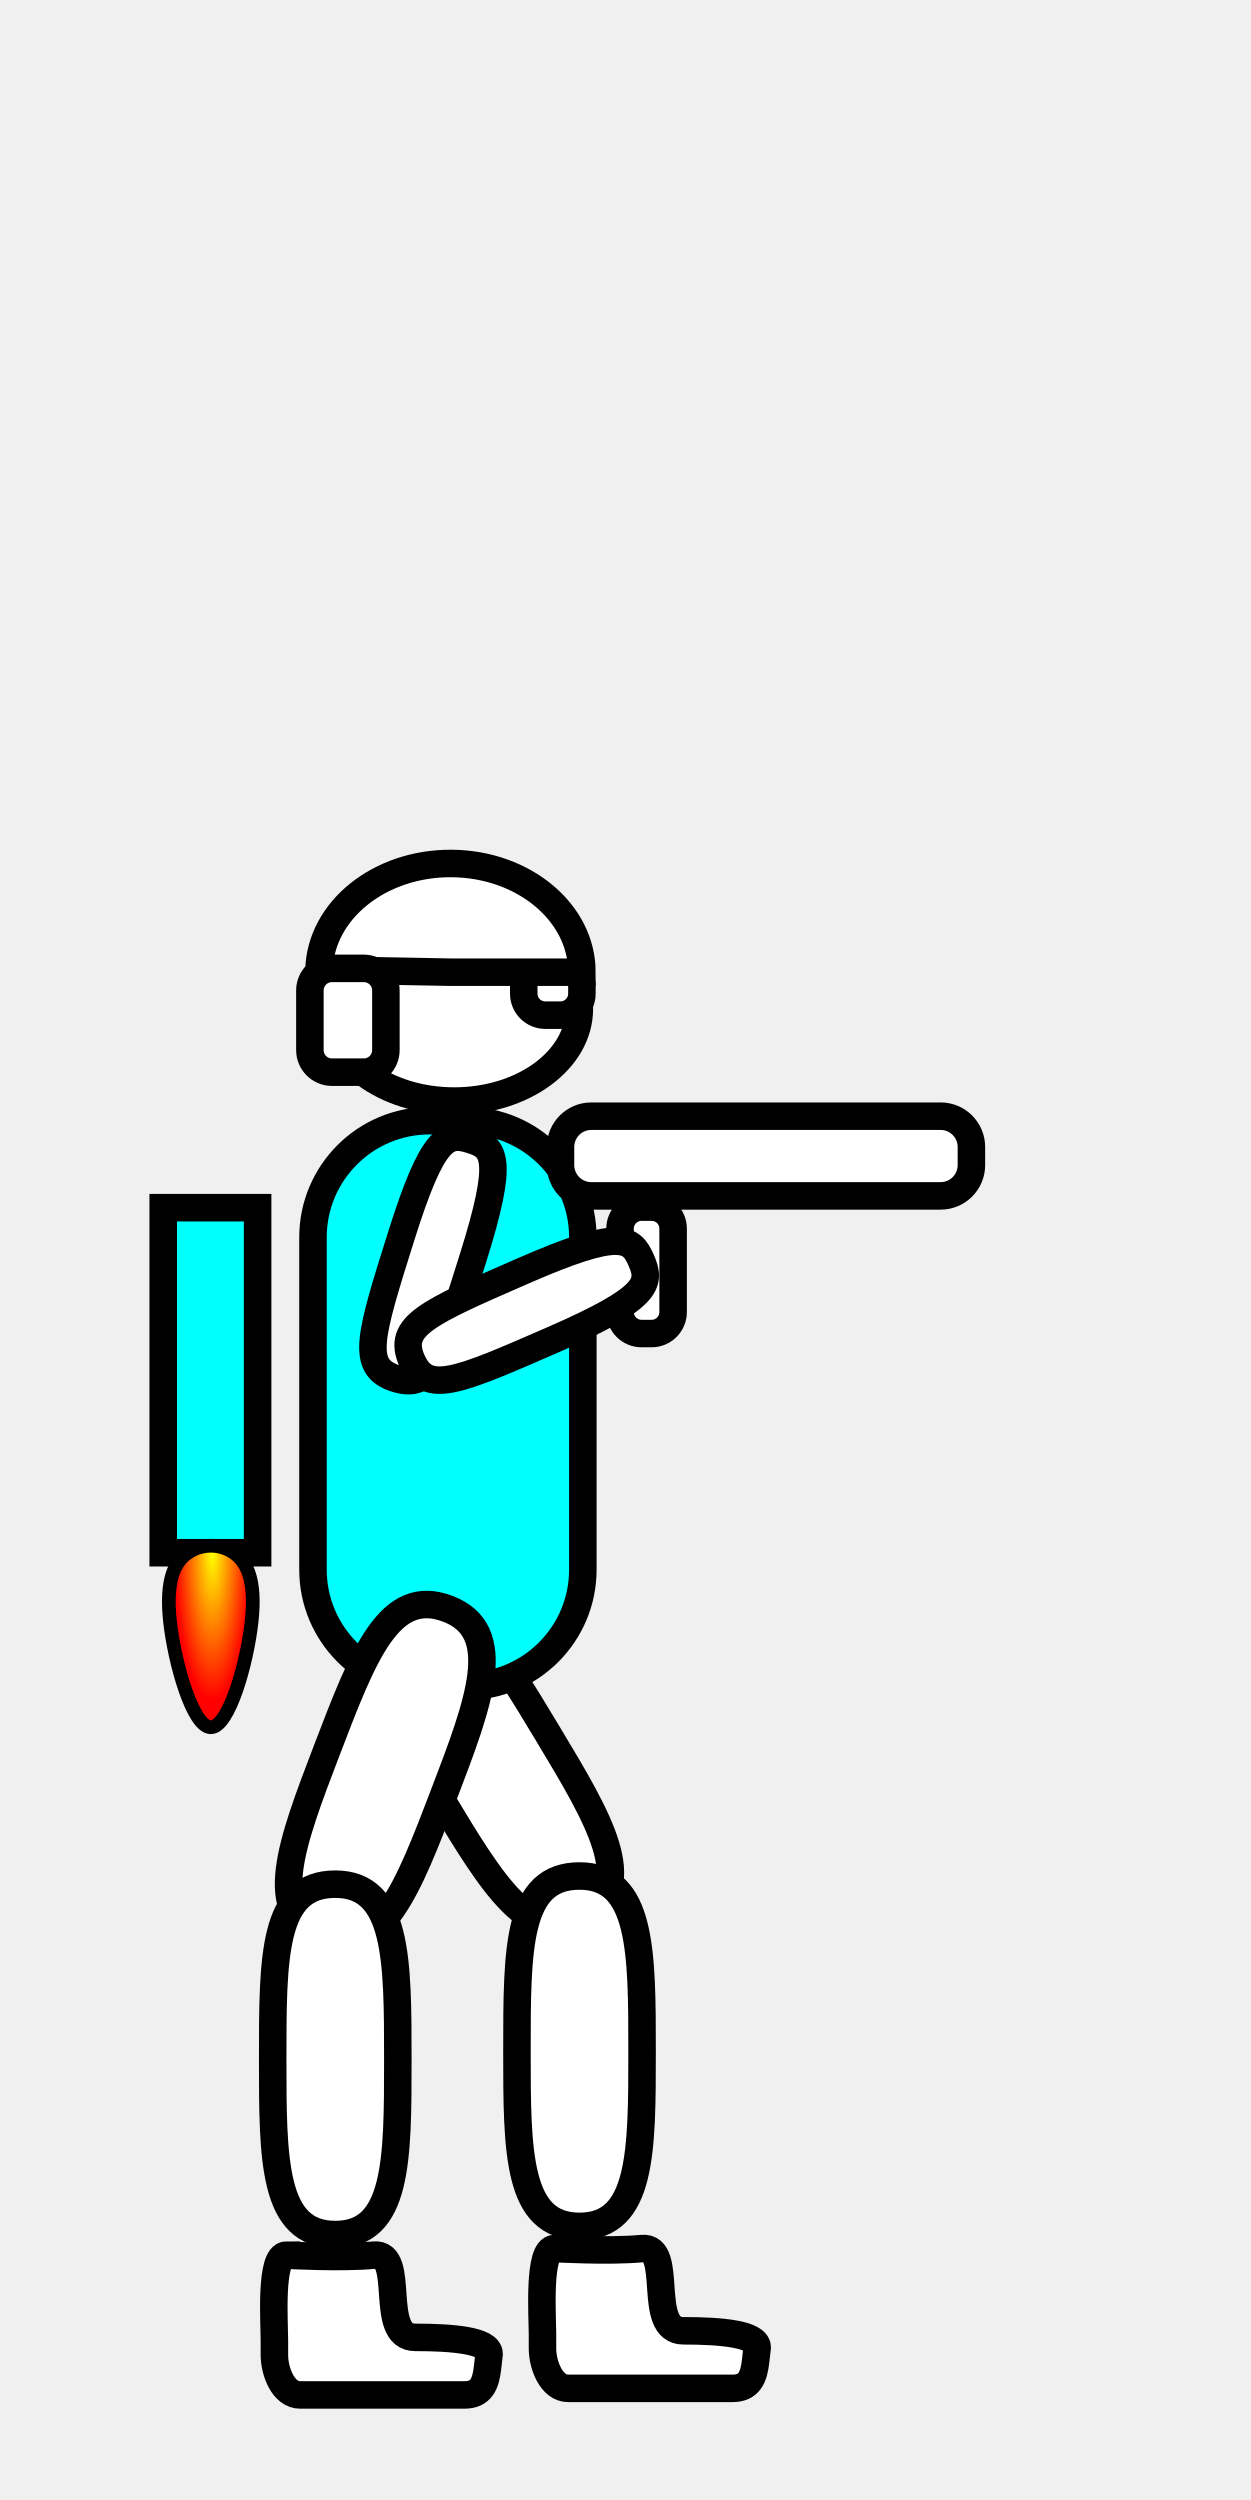
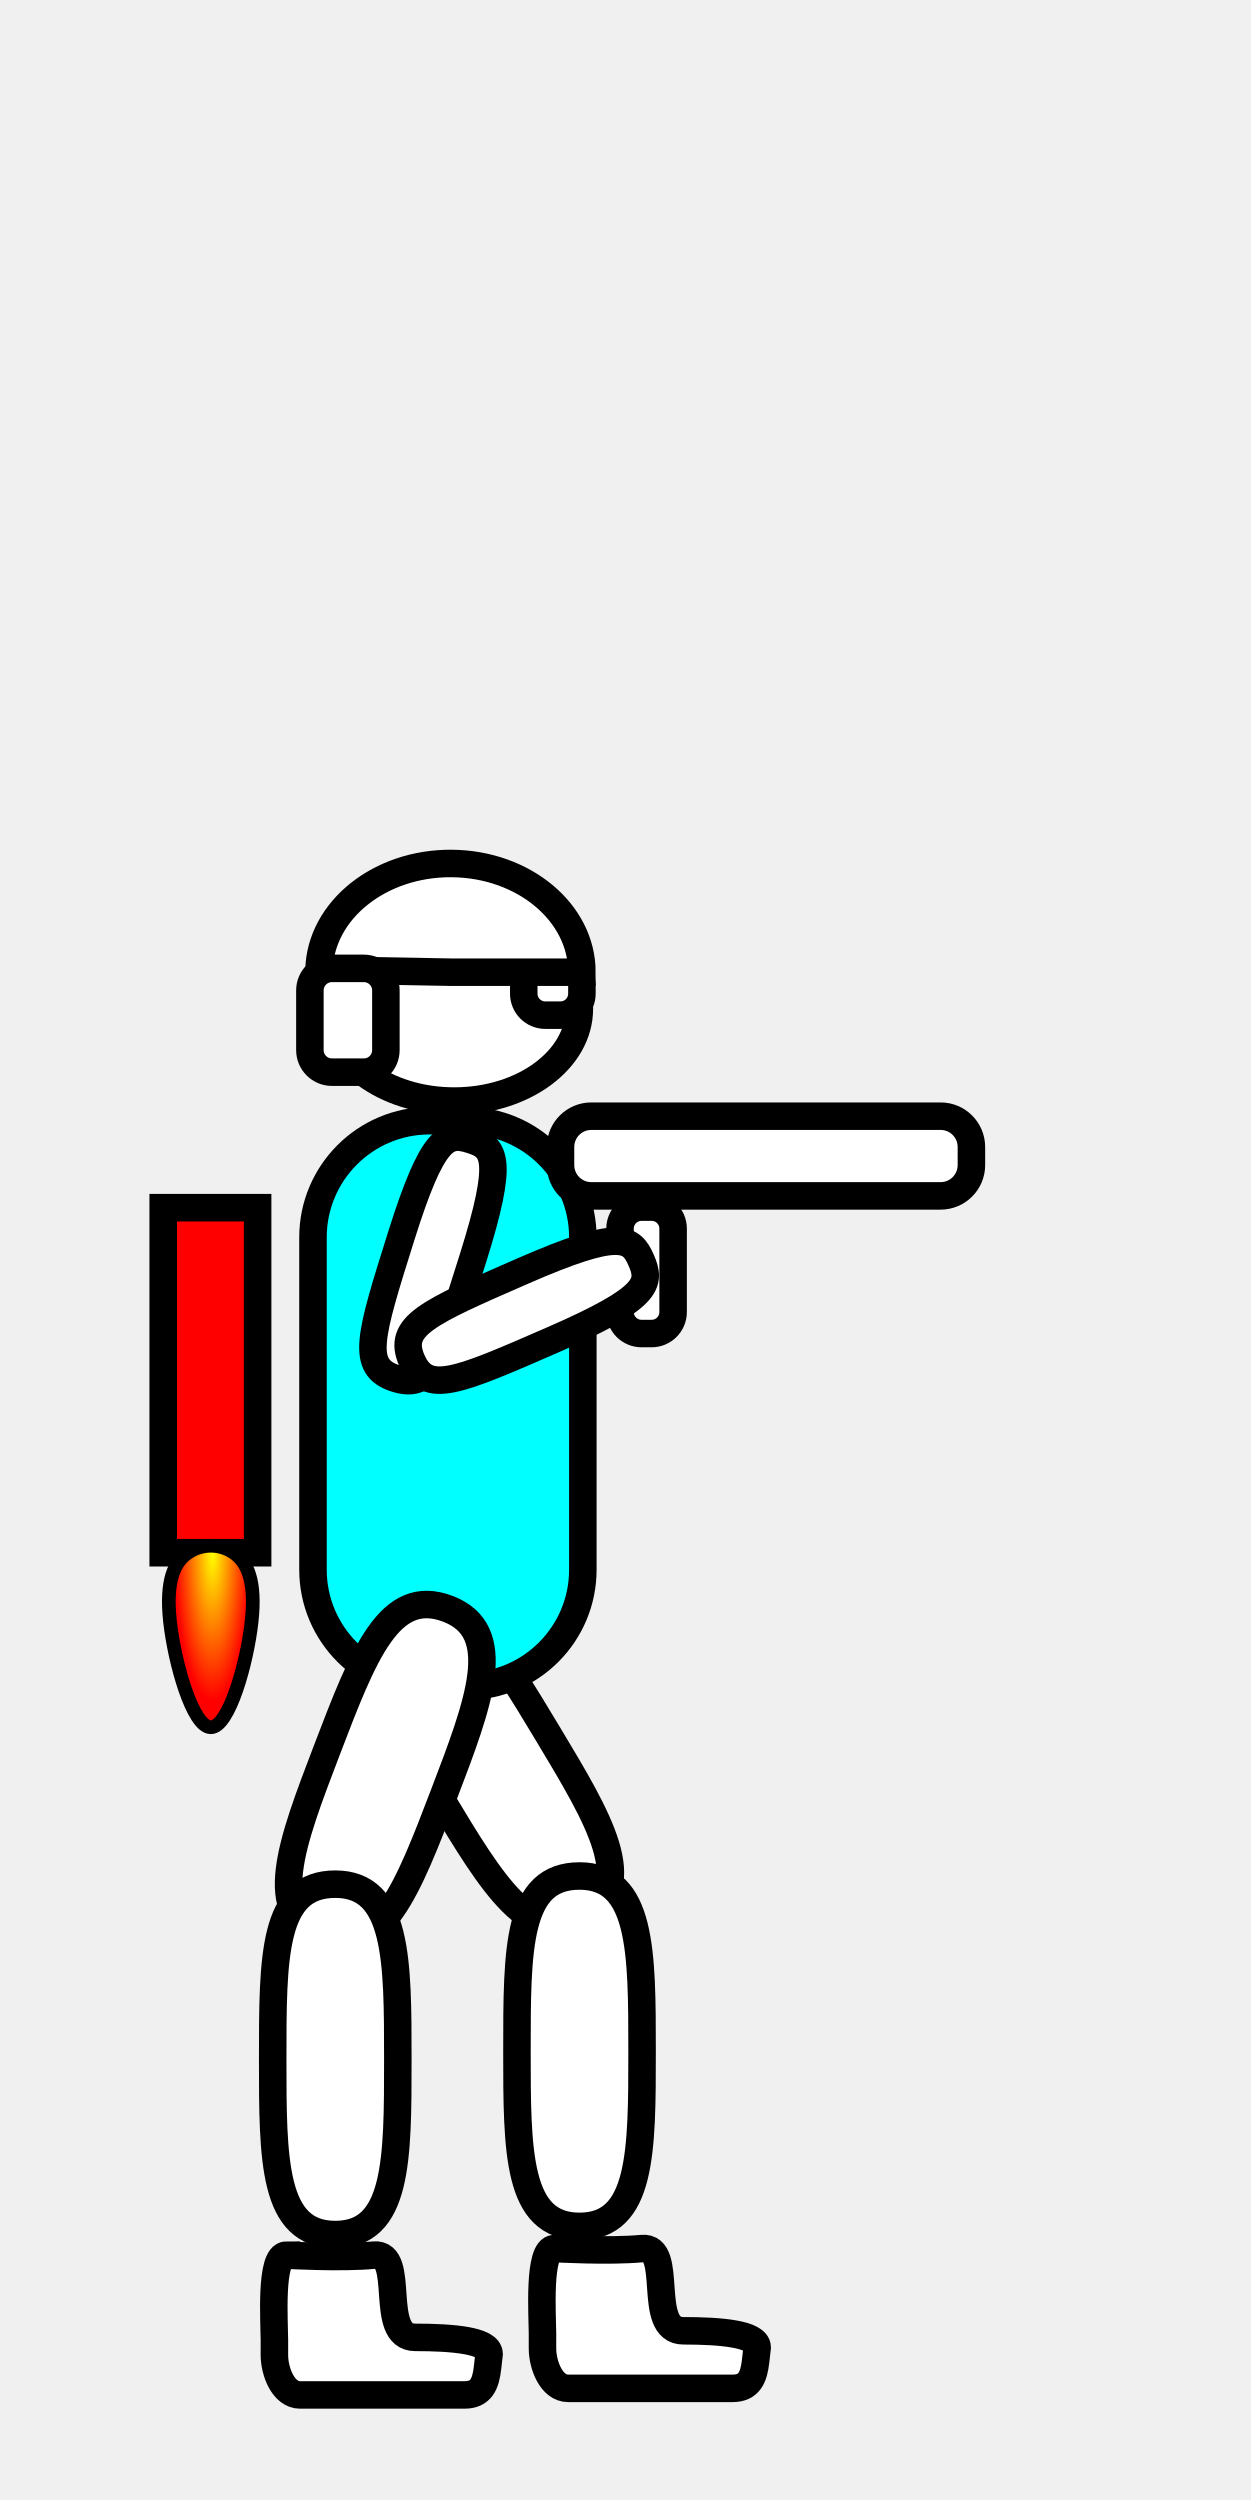
<svg xmlns="http://www.w3.org/2000/svg" xmlns:xlink="http://www.w3.org/1999/xlink" width="0.667in" height="1.333in" viewBox="0 0 60 120" id="svg4207" version="1.1">
  <defs id="defs4209">
    <linearGradient id="linearGradient6241">
      <stop id="stop6239" offset="0" style="stop-color:#ffff00;stop-opacity:1" />
      <stop id="stop6237" offset="1" style="stop-color:#ff0000;stop-opacity:1" />
    </linearGradient>
    <radialGradient xlink:href="#linearGradient6241" id="radialGradient6243" cx="10.696" cy="1011.526" fx="10.696" fy="1011.526" r="1.683" gradientTransform="matrix(-1.069531,-1.0979454e-7,0,-4.213939,21.61234,5269.392)" gradientUnits="userSpaceOnUse" />
  </defs>
  <g id="layer1" transform="translate(0,-932.3622)">
    <path style="fill:#ffffff;fill-opacity:1;stroke:#000000;stroke-width:1.32;stroke-miterlimit:4;stroke-dasharray:none" d="m 26.281,1015.593 c 2.475,4.119 4.332,7.208 1.757,8.755 -2.574,1.547 -4.431,-1.542 -6.906,-5.661 -2.551,-4.245 -4.332,-7.208 -1.757,-8.755 2.574,-1.547 4.451,1.576 6.906,5.661 z" id="path4759-5-3" />
    <rect style="fill:#00ffff;fill-opacity:1;stroke:#000000;stroke-width:1.32;stroke-miterlimit:4;stroke-dasharray:none" id="rect4757" width="12.953" height="27.151" x="15.001" y="986.155" ry="5.601" />
    <ellipse style="fill:#ffffff;fill-opacity:1;stroke:#000000;stroke-width:1.32;stroke-miterlimit:4;stroke-dasharray:none" id="path4808" cx="21.78" cy="980.784" rx="6.007" ry="4.429" />
    <rect style="fill:#ffffff;fill-opacity:1;stroke:#000000;stroke-width:1.32;stroke-miterlimit:4;stroke-dasharray:none" id="rect4821" width="2.791" height="2.427" x="25.118" y="978.663" ry="1.032" />
    <g id="g4825" transform="matrix(0.1201355,0,0,0.1201355,-2.551372,928.8122)" style="stroke-width:10.988;stroke-miterlimit:4;stroke-dasharray:none">
      <path transform="scale(1,-1)" d="m 253.548,-417.986 a 52.528,43.437 0 0 1 -51.951,43.434 52.528,43.437 0 0 1 -53.093,-42.479 l 52.515,-0.955 z" id="path4819" style="fill:#ffffff;fill-opacity:1;stroke:#000000;stroke-width:10.988;stroke-miterlimit:4;stroke-dasharray:none" />
      <rect ry="8.814" y="416.461" x="144.866" height="41.476" width="30.365" id="rect4823" style="fill:#ffffff;fill-opacity:1;stroke:#000000;stroke-width:10.988;stroke-miterlimit:4;stroke-dasharray:none" />
    </g>
    <rect style="fill:#ffffff;fill-opacity:1;stroke:#000000;stroke-width:1.32;stroke-miterlimit:4;stroke-dasharray:none" id="rect4876" width="2.548" height="6.068" x="29.739" y="990.304" ry="1.032" />
    <rect style="fill:#ffffff;fill-opacity:1;stroke:#000000;stroke-width:1.32;stroke-miterlimit:4;stroke-dasharray:none" id="rect4878" width="19.723" height="3.826" x="26.882" y="985.939" ry="1.478" />
    <path style="fill:#ffffff;fill-opacity:1;stroke:#000000;stroke-width:1.32;stroke-miterlimit:4;stroke-dasharray:none" d="m 18.976,998.53 c -1.719,-0.541 -1.255,-2.017 0.263,-6.844 1.518,-4.827 2.195,-4.977 3.341,-4.616 1.146,0.36 1.615,0.871 0.097,5.698 -1.518,4.827 -1.982,6.303 -3.701,5.762 z" id="path4829-2" />
    <path style="fill:#ffffff;fill-opacity:1;stroke:#000000;stroke-width:1.32;stroke-miterlimit:4;stroke-dasharray:none" d="m 19.745,997.663 c -0.721,-1.652 0.697,-2.271 5.335,-4.295 4.638,-2.024 5.195,-1.612 5.676,-0.511 0.481,1.101 0.404,1.79 -4.234,3.814 -4.638,2.024 -6.056,2.643 -6.777,0.991 z" id="path4829-7" />
    <path style="fill:#ffffff;fill-opacity:1;stroke:#000000;stroke-width:1.32;stroke-miterlimit:4;stroke-dasharray:none" d="m 21.278,1018.514 c -1.716,4.489 -3.003,7.855 -5.809,6.782 -2.805,-1.073 -1.518,-4.439 0.198,-8.928 1.769,-4.626 3.003,-7.855 5.809,-6.782 2.805,1.073 1.504,4.476 -0.198,8.928 z" id="path4759-5-0" />
    <path style="fill:#ffffff;fill-opacity:1;stroke:#000000;stroke-width:1.32;stroke-miterlimit:4;stroke-dasharray:none" d="m 19.073,1031.211 c 0,4.806 6e-6,8.41 -3.003,8.41 -3.003,-10e-5 -3.003,-3.604 -3.003,-8.41 0,-4.952 0,-8.409 3.003,-8.409 3.003,0 3.003,3.643 3.003,8.409 z" id="path4759-5-9" />
    <path style="fill:#ffffff;fill-opacity:1;stroke:#000000;stroke-width:1.32;stroke-miterlimit:4;stroke-dasharray:none" d="m 13.724,1040.609 c 0,0 2.628,0.15 4.205,0 1.577,-0.15 0.172,3.947 1.974,3.947 1.802,0 3.528,0.147 3.552,0.789 l -0.075,0.661 c -0.09,0.794 -0.31,1.313 -1.109,1.313 h -7.894 c -0.799,0 -1.228,-1.118 -1.228,-1.917 v -0.721 c 0,-0.799 -0.223,-4.073 0.575,-4.073 z" id="rect4393" />
    <path style="fill:#ffffff;fill-opacity:1;stroke:#000000;stroke-width:1.32;stroke-miterlimit:4;stroke-dasharray:none" d="m 30.797,1030.82 c 0,4.805 0,8.409 -3.003,8.409 -3.003,0 -3.003,-3.604 -3.003,-8.409 0,-4.952 0,-8.41 3.003,-8.41 3.003,0 3.003,3.643 3.003,8.41 z" id="path4759-5-06" />
    <path style="fill:#ffffff;fill-opacity:1;stroke:#000000;stroke-width:1.32;stroke-miterlimit:4;stroke-dasharray:none" d="m 26.592,1040.293 c 0,0 2.628,0.15 4.205,0 1.577,-0.15 0.172,3.947 1.974,3.947 1.802,0 3.528,0.147 3.552,0.789 l -0.075,0.661 c -0.09,0.793 -0.31,1.313 -1.109,1.313 h -7.894 c -0.799,0 -1.228,-1.118 -1.228,-1.917 v -0.721 c 0,-0.799 -0.223,-4.073 0.575,-4.073 z" id="rect4393-6" />
    <path style="fill:none;fill-opacity:1;stroke:#000000;stroke-width:1.32;stroke-miterlimit:4;stroke-dasharray:none" d="m 75.204,1033.977 c 0,0 2.628,0.15 4.205,0 1.577,-0.15 0.172,3.947 1.974,3.947 1.802,0 3.528,0.147 3.553,0.789 l -0.075,0.661 c -0.09,0.793 -0.31,1.313 -1.109,1.313 H 75.856 c -0.799,0 -1.228,-1.118 -1.228,-1.917 v -0.721 c 0,-0.799 -0.223,-4.073 0.575,-4.073 z" id="rect4393-6-8" />
    <path style="fill:#ffffff;fill-opacity:1;stroke:#000000;stroke-width:1.32;stroke-miterlimit:4;stroke-dasharray:none" d="m 97.308,1032.399 c 0,4.805 0,8.409 -3.003,8.409 -3.003,0 -3.003,-3.604 -3.003,-8.409 0,-4.952 0,-8.409 3.003,-8.409 3.003,0 3.003,3.643 3.003,8.409 z" id="path4759-5-06-7" />
    <path style="fill:#ffffff;fill-opacity:1;stroke:#000000;stroke-width:1.32;stroke-miterlimit:4;stroke-dasharray:none" d="m 74.017,1017.478 c -1.802,-3e-4 -1.802,-1.548 -1.801,-6.608 0.002,-5.06 0.602,-5.406 1.803,-5.406 1.201,2e-4 1.802,0.346 1.801,5.407 -0.002,5.06 -0.002,6.607 -1.804,6.607 z" id="path4829-2-9" />
    <rect style="fill:#ffff00;fill-opacity:1;stroke:#000000;stroke-width:1.32;stroke-miterlimit:4;stroke-dasharray:none" id="rect4757-2" width="12.953" height="27.151" x="84.355" y="979.196" ry="5.601" />
    <g id="g5333" transform="matrix(0.66,0,0,0.66,15.46809,356.3129)">
      <ellipse ry="6.711" rx="9.102" cy="942.572" cx="89.04" id="path4808-0" style="fill:#ffffff;fill-opacity:1;stroke:#000000;stroke-width:2;stroke-miterlimit:4;stroke-dasharray:none" />
      <rect ry="1.563" y="939.358" x="94.097" height="3.677" width="4.229" id="rect4821-2" style="fill:#ffffff;fill-opacity:1;stroke:#000000;stroke-width:2;stroke-miterlimit:4;stroke-dasharray:none" />
      <g style="stroke-width:10.988;stroke-miterlimit:4;stroke-dasharray:none" transform="matrix(0.1820234,0,0,0.1820234,52.17413,863.8265)" id="g4825-3">
        <path style="fill:#ffffff;fill-opacity:1;stroke:#000000;stroke-width:10.988;stroke-miterlimit:4;stroke-dasharray:none" id="path4819-7" d="m 253.548,-417.986 a 52.528,43.437 0 0 1 -51.951,43.434 52.528,43.437 0 0 1 -53.093,-42.479 l 52.515,-0.955 z" transform="scale(1,-1)" />
        <rect style="fill:#ffffff;fill-opacity:1;stroke:#000000;stroke-width:10.988;stroke-miterlimit:4;stroke-dasharray:none" id="rect4823-5" width="30.365" height="41.476" x="144.866" y="416.461" ry="8.814" />
      </g>
    </g>
    <rect style="fill:#ffffff;fill-opacity:1;stroke:#000000;stroke-width:1.32;stroke-miterlimit:4;stroke-dasharray:none" id="rect4876-9" width="2.548" height="6.068" x="85.286" y="1015.031" ry="1.032" />
    <rect style="fill:#ffffff;fill-opacity:1;stroke:#000000;stroke-width:1.32;stroke-miterlimit:4;stroke-dasharray:none" id="rect4878-2" width="19.723" height="3.826" x="82.429" y="1010.665" ry="1.478" />
-     <rect style="fill:#00ffff;fill-opacity:1;stroke:#000000;stroke-width:1.322;stroke-miterlimit:4;stroke-dasharray:none" id="rect5622" width="4.531" height="16.562" x="7.812" y="990.331" />
+     <rect style="fill:#ff0000;fill-opacity:1;stroke:#000000;stroke-width:1.322;stroke-miterlimit:4;stroke-dasharray:none" id="rect5622" width="4.531" height="16.562" x="7.812" y="990.331" />
    <path style="fill:url(#radialGradient6243);fill-opacity:1;fill-rule:evenodd;stroke:#000000;stroke-width:0.657;stroke-linecap:butt;stroke-linejoin:miter;stroke-miterlimit:4;stroke-dasharray:none;stroke-opacity:1" d="m 9.011,1006.885 c -0.654,0.438 -1.09,1.315 -0.873,3.304 0.217,1.988 1.088,5.08 1.959,5.082 0.871,0 1.741,-3.087 1.958,-5.073 0.217,-1.986 -0.218,-2.869 -0.869,-3.31 -0.651,-0.441 -1.521,-0.441 -2.175,-0 z" id="path6217" />
+     <path style="fill:#ffffff;fill-opacity:1;stroke:#000000;stroke-width:1.32;stroke-miterlimit:4;stroke-dasharray:none" d="m 58.625,1125.75 c 2.475,4.119 4.332,7.208 1.757,8.755 -2.574,1.547 -4.431,-1.542 -6.906,-5.661 -2.551,-4.245 -4.332,-7.208 -1.757,-8.755 2.574,-1.547 4.451,1.576 6.906,5.661 z" id="path4759-5-3-9" />
+     <rect style="fill:#00ffff;fill-opacity:1;stroke:#000000;stroke-width:1.32;stroke-miterlimit:4;stroke-dasharray:none" id="rect4757-7" width="12.953" height="27.151" x="47.344" y="1096.311" ry="5.601" />
+     <ellipse style="fill:#ffffff;fill-opacity:1;stroke:#000000;stroke-width:1.32;stroke-miterlimit:4;stroke-dasharray:none" id="path4808-7" cx="54.124" cy="1090.941" rx="6.007" ry="4.429" />
+     <rect style="fill:#ffffff;fill-opacity:1;stroke:#000000;stroke-width:1.32;stroke-miterlimit:4;stroke-dasharray:none" id="rect4821-6" width="2.791" height="2.427" x="57.461" y="1088.82" ry="1.032" />
+     <g id="g4825-7" transform="matrix(0.1201355,0,0,0.1201355,29.79238,1038.968)" style="stroke-width:10.988;stroke-miterlimit:4;stroke-dasharray:none">
+       <path transform="scale(1,-1)" d="m 253.548,-417.986 a 52.528,43.437 0 0 1 -51.951,43.434 52.528,43.437 0 0 1 -53.093,-42.479 l 52.515,-0.955 z" id="path4819-3" style="fill:#ffffff;fill-opacity:1;stroke:#000000;stroke-width:10.988;stroke-miterlimit:4;stroke-dasharray:none" />
+       <rect ry="8.814" y="416.461" x="144.866" height="41.476" width="30.365" id="rect4823-6" style="fill:#ffffff;fill-opacity:1;stroke:#000000;stroke-width:10.988;stroke-miterlimit:4;stroke-dasharray:none" />
+     </g>
+     <rect style="fill:#ffffff;fill-opacity:1;stroke:#000000;stroke-width:1.32;stroke-miterlimit:4;stroke-dasharray:none" id="rect4876-5" width="2.548" height="6.068" x="-323.288" y="1055.041" ry="1.032" transform="rotate(-20.2368)" />
+     <rect style="fill:#ffffff;fill-opacity:1;stroke:#000000;stroke-width:1.32;stroke-miterlimit:4;stroke-dasharray:none" id="rect4878-6" width="19.723" height="3.826" x="-326.145" y="1050.676" ry="1.478" transform="rotate(-20.2368)" />
+     <path style="fill:#ffffff;fill-opacity:1;stroke:#000000;stroke-width:1.32;stroke-miterlimit:4;stroke-dasharray:none" d="m 51.32,1108.687 c -1.719,-0.541 -1.255,-2.017 0.263,-6.844 1.518,-4.827 2.195,-4.977 3.341,-4.616 1.146,0.36 1.615,0.871 0.097,5.698 -1.518,4.827 -1.982,6.303 -3.701,5.762 z" id="path4829-2-3" />
+     <path style="fill:#ffffff;fill-opacity:1;stroke:#000000;stroke-width:1.32;stroke-miterlimit:4;stroke-dasharray:none" d="m 51.315,1107.247 c -0.189,-1.792 1.35,-1.954 6.383,-2.484 5.032,-0.529 5.439,0.032 5.565,1.226 0.126,1.195 -0.155,1.829 -5.188,2.358 -5.032,0.529 -6.571,0.692 -6.76,-1.101 z" id="path4829-7-9" />
+     <path style="fill:#ffffff;fill-opacity:1;stroke:#000000;stroke-width:1.32;stroke-miterlimit:4;stroke-dasharray:none" d="m 53.621,1128.67 c -1.716,4.489 -3.003,7.855 -5.809,6.782 -2.805,-1.073 -1.518,-4.439 0.198,-8.928 1.769,-4.626 3.003,-7.855 5.809,-6.782 2.805,1.073 1.504,4.476 -0.198,8.928 z" id="path4759-5-0-4" />
+     <path style="fill:#ffffff;fill-opacity:1;stroke:#000000;stroke-width:1.32;stroke-miterlimit:4;stroke-dasharray:none" d="m 51.417,1141.367 c 0,4.806 6e-6,8.41 -3.003,8.41 -3.003,-10e-5 -3.003,-3.604 -3.003,-8.41 0,-4.952 0,-8.409 3.003,-8.409 3.003,0 3.003,3.643 3.003,8.409 z" id="path4759-5-9-8" />
+     <path style="fill:#ffffff;fill-opacity:1;stroke:#000000;stroke-width:1.32;stroke-miterlimit:4;stroke-dasharray:none" d="m 46.068,1150.765 c 0,0 2.628,0.15 4.205,0 1.577,-0.15 0.172,3.947 1.974,3.947 1.802,0 3.528,0.147 3.552,0.789 l -0.075,0.661 c -0.09,0.794 -0.31,1.313 -1.109,1.313 h -7.894 c -0.799,0 -1.228,-1.118 -1.228,-1.917 v -0.721 c 0,-0.799 -0.223,-4.073 0.575,-4.073 z" id="rect4393-1" />
+     <path style="fill:#ffffff;fill-opacity:1;stroke:#000000;stroke-width:1.32;stroke-miterlimit:4;stroke-dasharray:none" d="m 63.141,1140.976 c 0,4.805 0,8.409 -3.003,8.409 -3.003,0 -3.003,-3.604 -3.003,-8.409 0,-4.952 0,-8.41 3.003,-8.41 3.003,0 3.003,3.643 3.003,8.41 z" id="path4759-5-06-2" />
+     <path style="fill:#ffffff;fill-opacity:1;stroke:#000000;stroke-width:1.32;stroke-miterlimit:4;stroke-dasharray:none" d="m 58.936,1150.449 c 0,0 2.628,0.15 4.205,0 1.577,-0.15 0.172,3.947 1.974,3.947 1.802,0 3.528,0.147 3.552,0.789 l -0.075,0.661 c -0.09,0.793 -0.31,1.313 -1.109,1.313 h -7.894 c -0.799,0 -1.228,-1.118 -1.228,-1.917 v -0.721 c 0,-0.799 -0.223,-4.073 0.575,-4.073 z" id="rect4393-6-9" />
+     <path style="fill:none;fill-rule:evenodd;stroke:#000000;stroke-width:0.938;stroke-linecap:square;stroke-linejoin:bevel;stroke-miterlimit:4;stroke-dasharray:none;stroke-dashoffset:0;stroke-opacity:1" d="m 86.676,1089.154 13.59,-4.972 v 0 l -6.629,-4.641 6.671,4.723 -1.119,7.955" id="path8093" />
+     <path style="fill:none;fill-rule:evenodd;stroke:#000000;stroke-width:0.938px;stroke-linecap:butt;stroke-linejoin:miter;stroke-opacity:1" d="m 93.056,1083.271 7.126,1.077 -3.646,4.972" id="path8103" />
+     <circle style="fill:#666666;fill-opacity:1;stroke:#000000;stroke-width:0.469;stroke-linecap:square;stroke-linejoin:bevel;stroke-miterlimit:4;stroke-dasharray:none;stroke-dashoffset:0" id="path8113" cx="61.06" cy="1096.291" r="0.953" />
+     <path style="fill:none;fill-rule:evenodd;stroke:#666666;stroke-width:0.656;stroke-linecap:butt;stroke-linejoin:miter;stroke-miterlimit:4;stroke-dasharray:none;stroke-opacity:1" d="m 86.759,1089.237 c -7.209,0.414 -12.43,1.388 -15.848,2.258 -3.418,0.87 -9.674,4.288 -9.674,4.288" id="path8105" />
  </g>
</svg>
